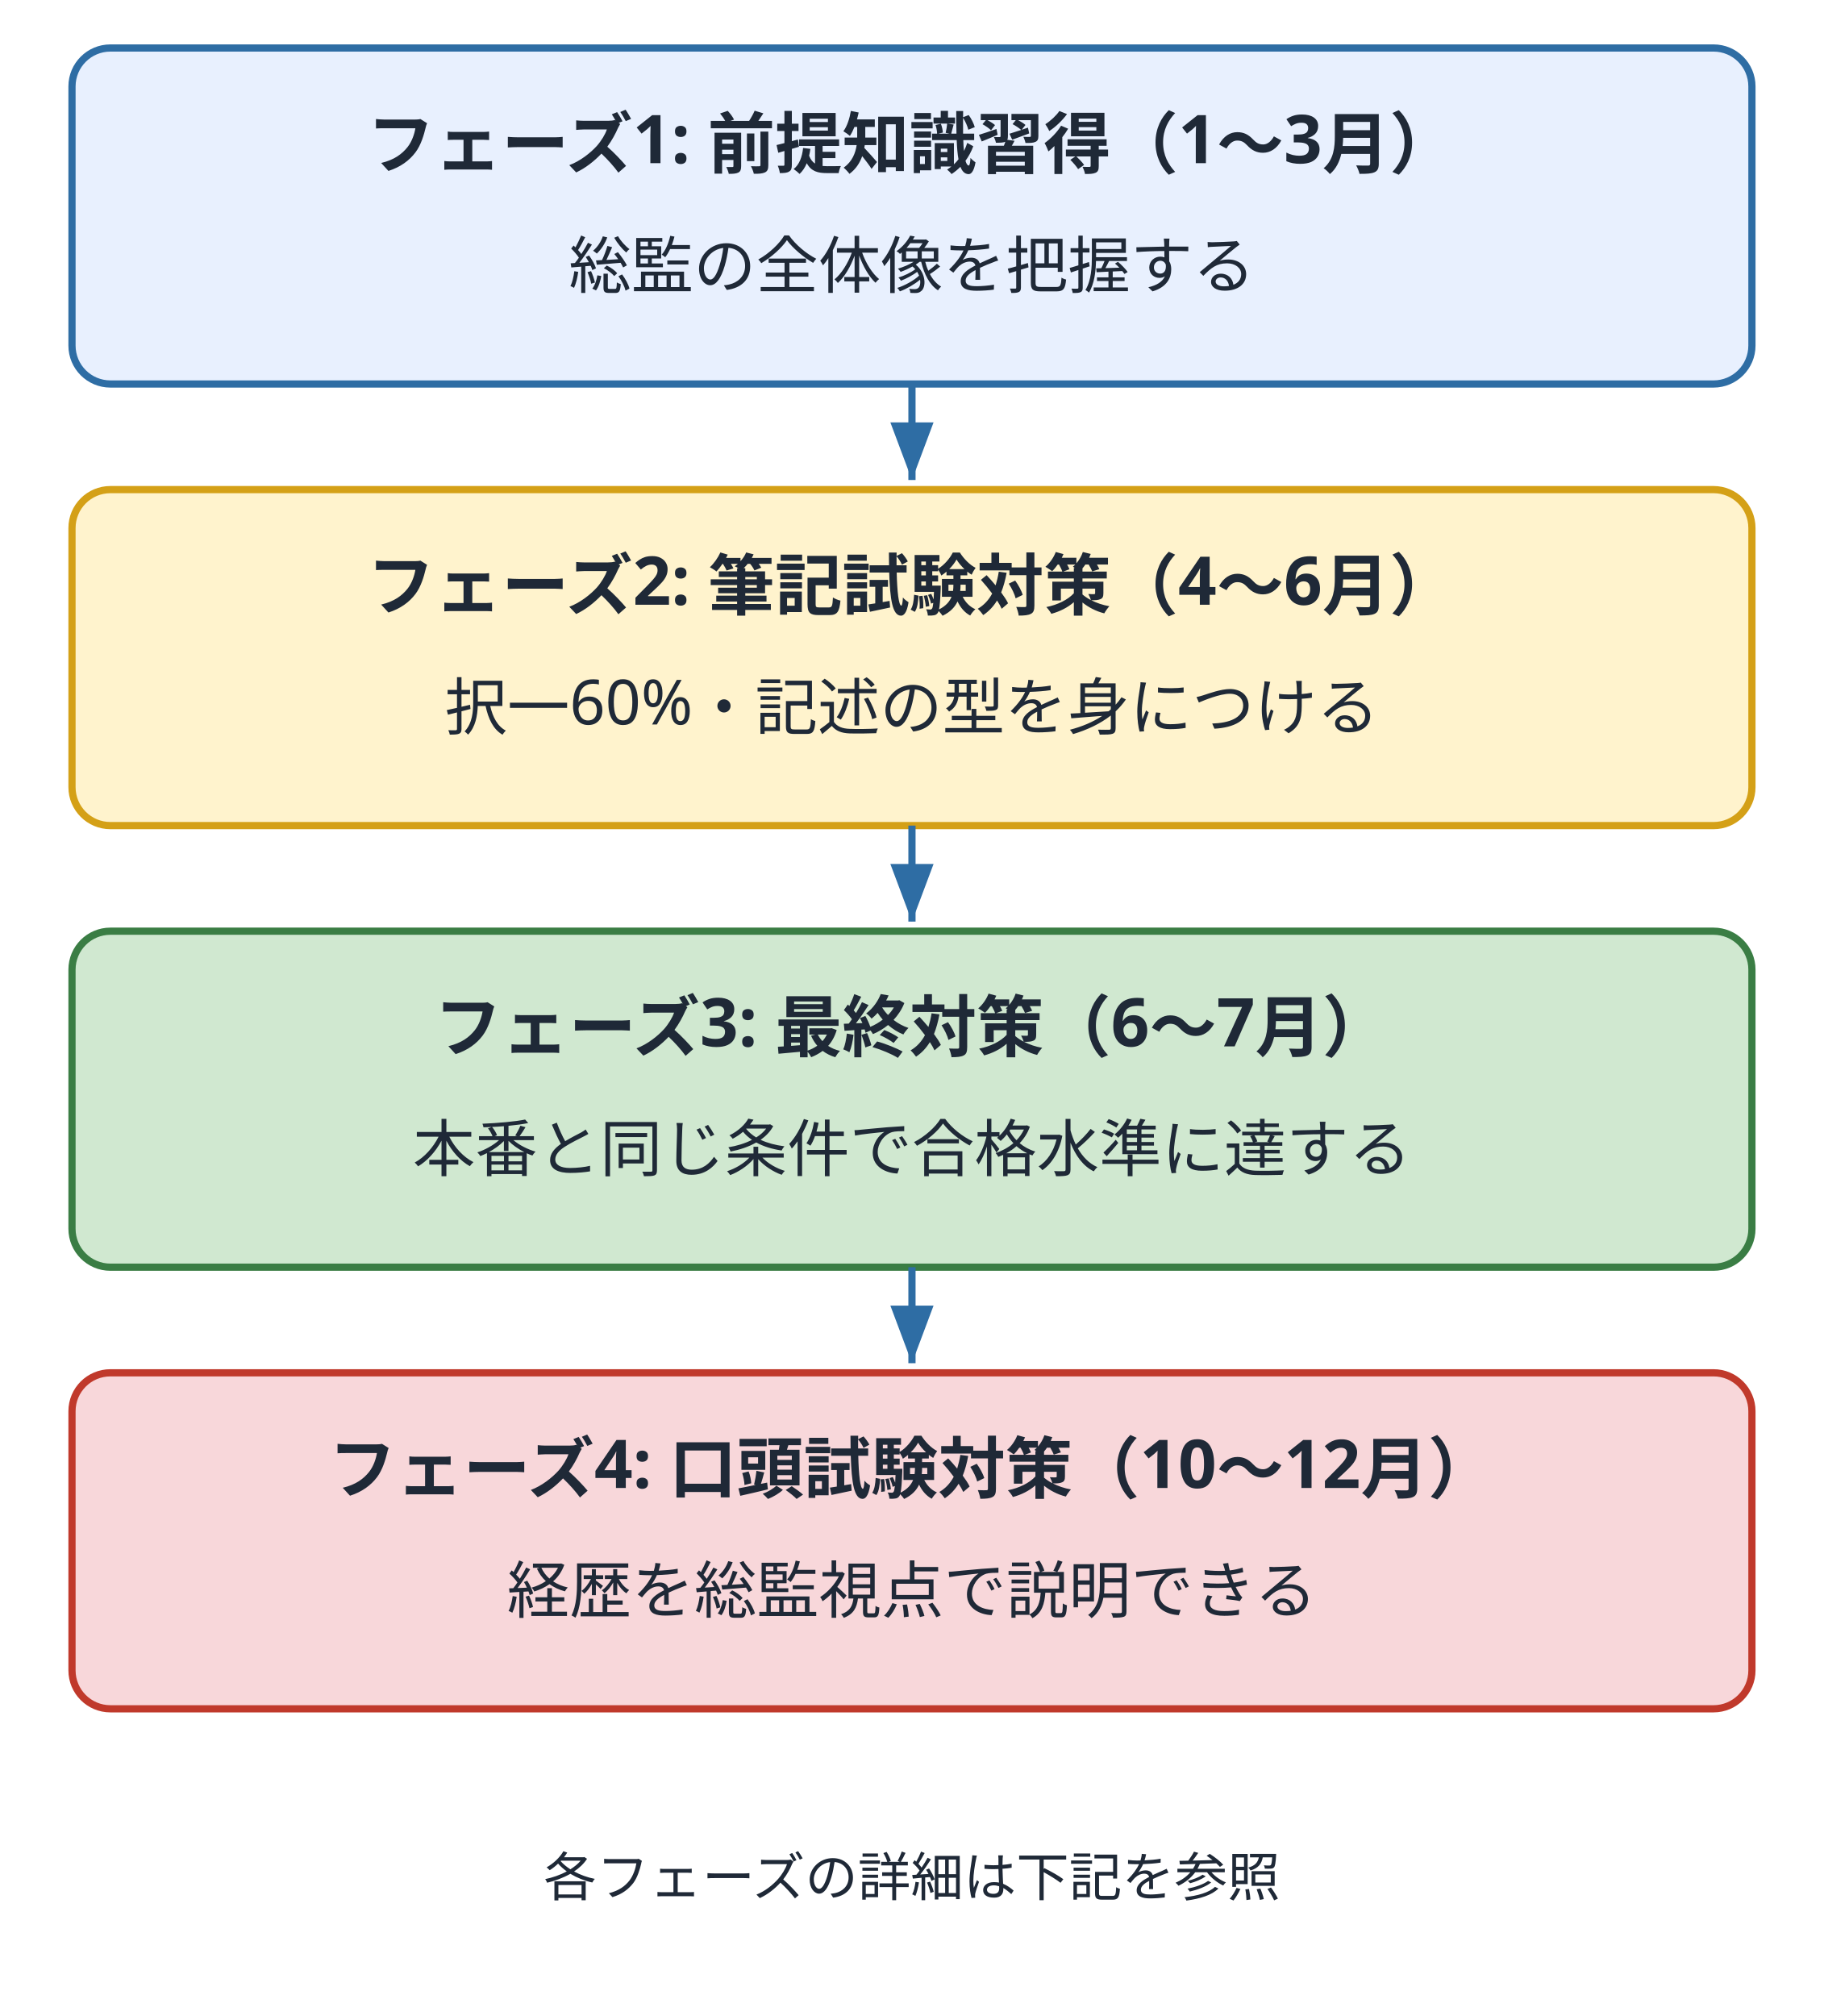
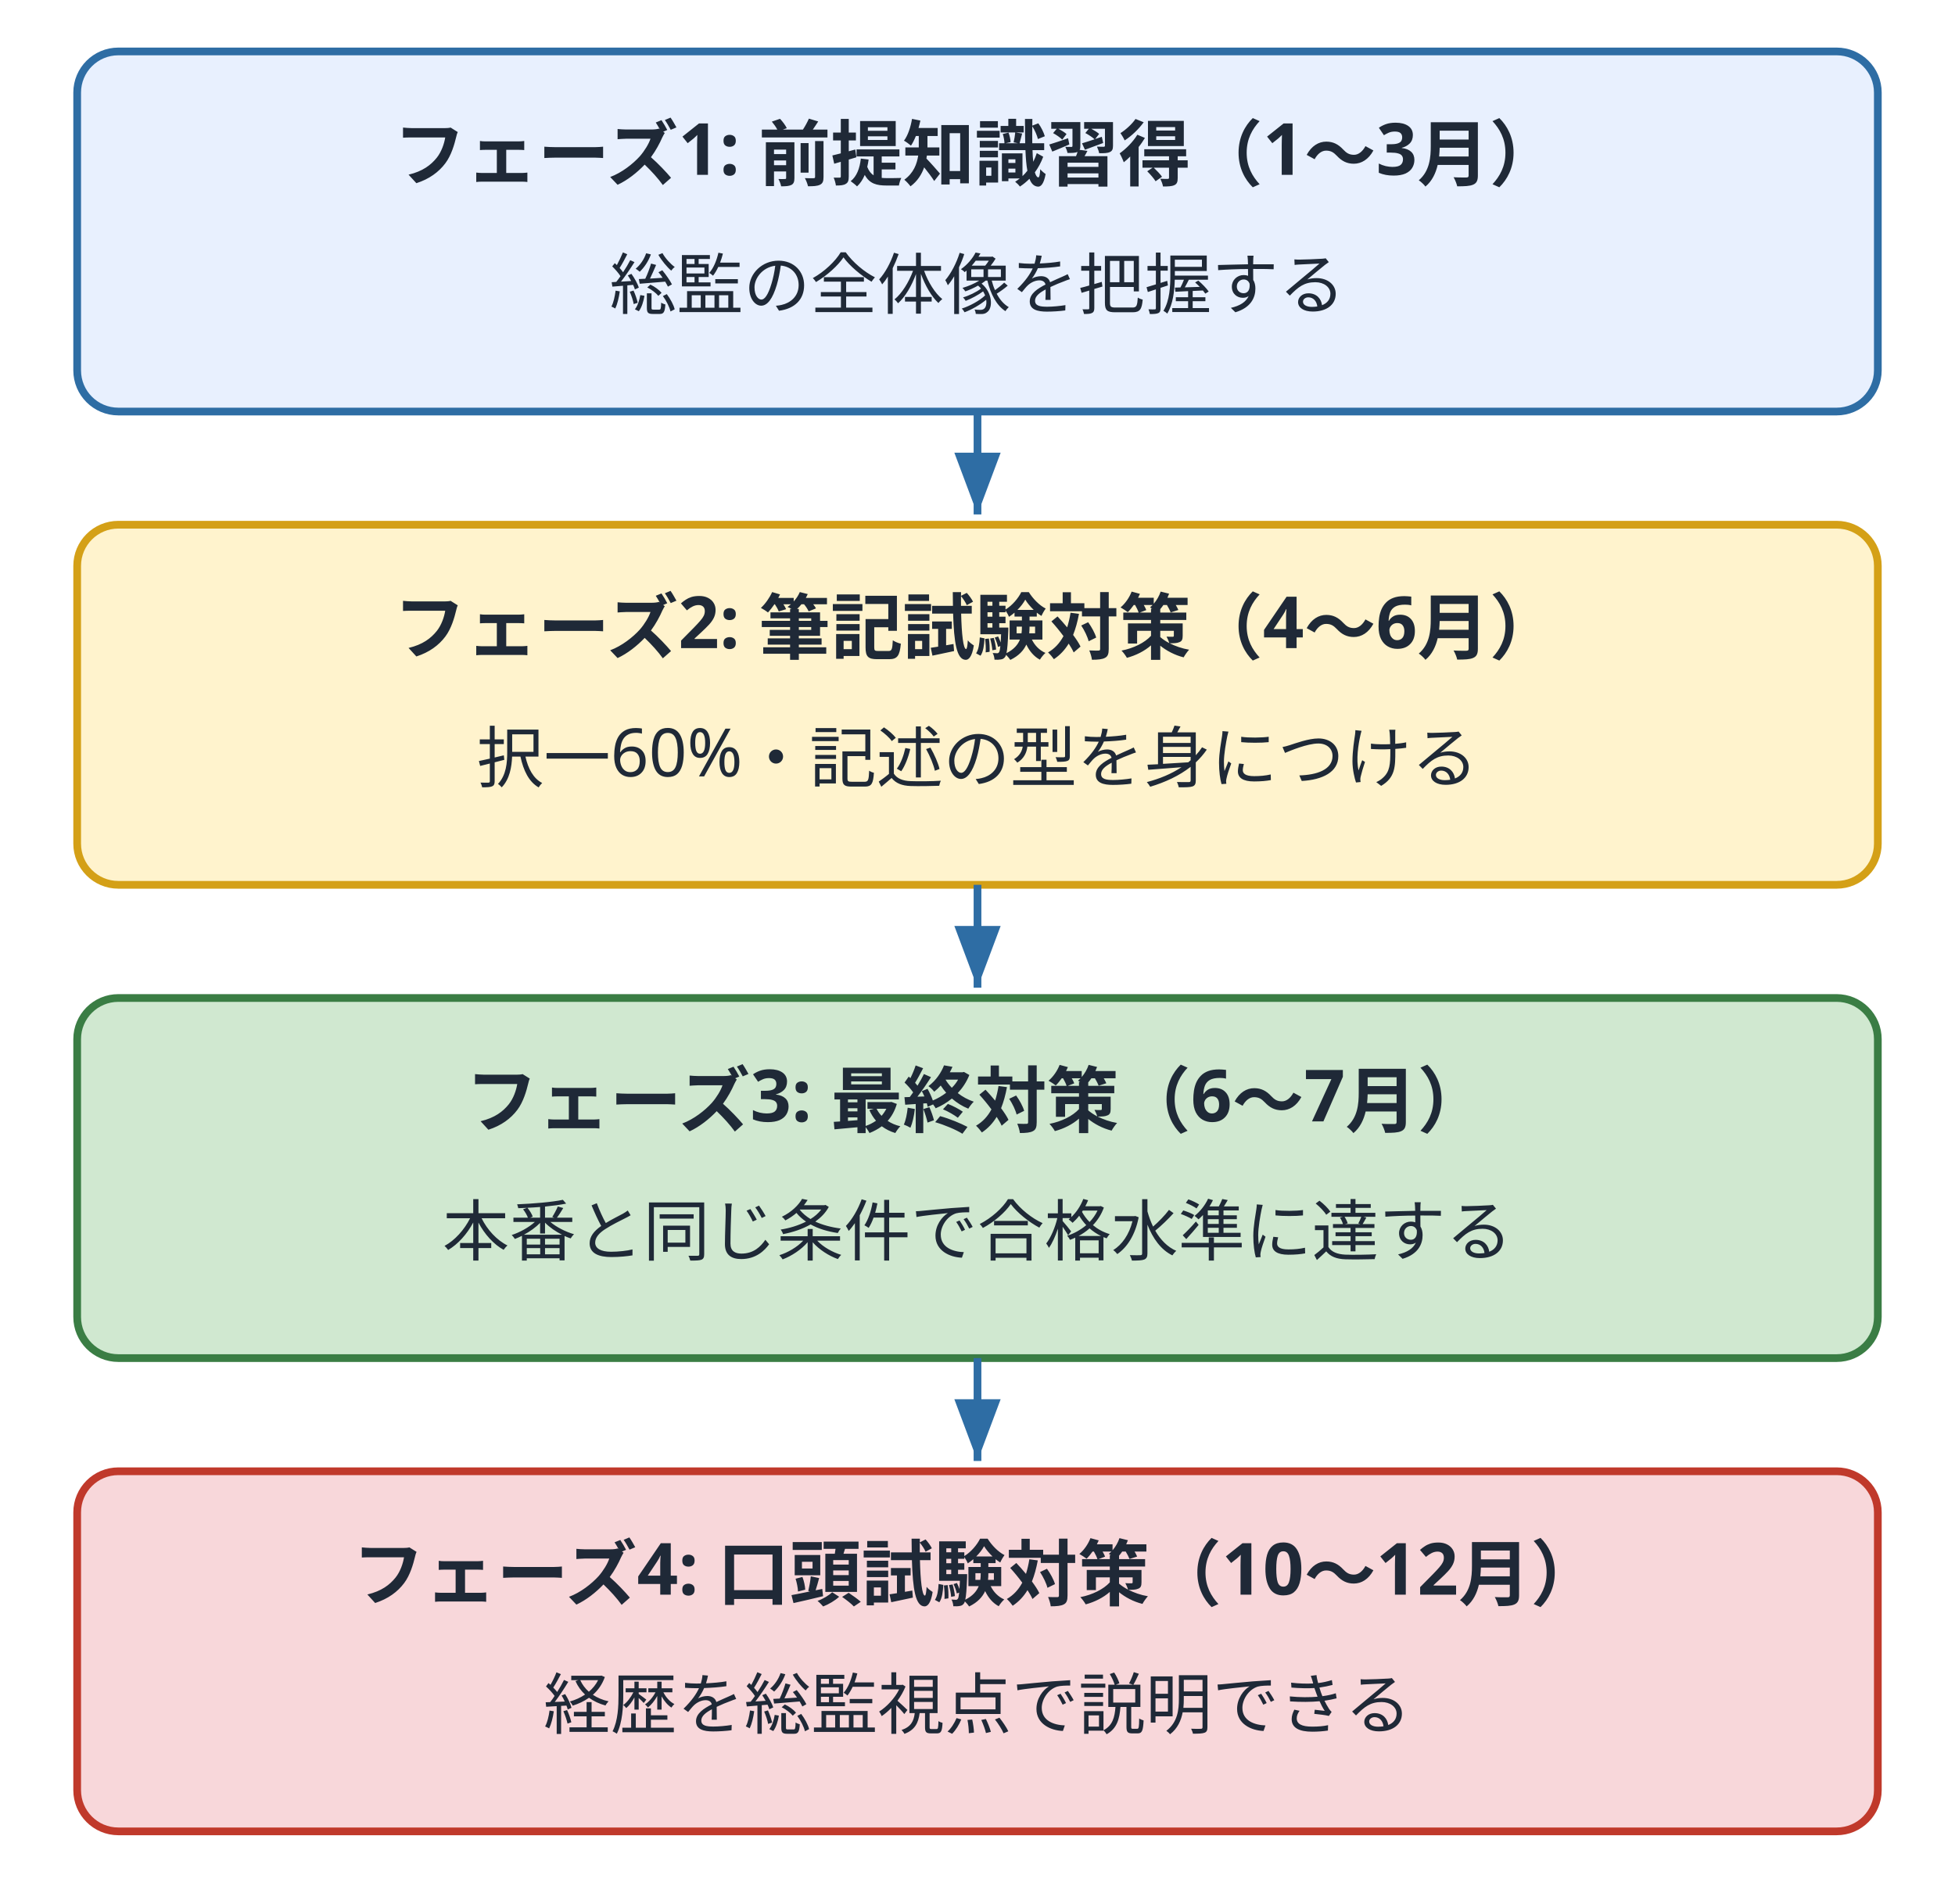
- <svg xmlns="http://www.w3.org/2000/svg" viewBox="0 0 380 420" role="img" aria-label="4フェーズ学習計画">
+ <svg xmlns="http://www.w3.org/2000/svg" viewBox="0 0 380 370" role="img" aria-label="4フェーズ学習計画">
  <defs>
    <marker id="arrow2" markerWidth="8" markerHeight="6" refX="8" refY="3" orient="auto">
      <polygon points="0,0 8,3 0,6" fill="#2e6da4" />
    </marker>
  </defs>
  <style>
    text { font-family: "Hiragino Sans", "Yu Gothic", sans-serif; fill: #1f2937; }
  </style>
  <rect x="15" y="10" width="350" height="70" rx="8" fill="#e8f0fe" stroke="#2e6da4" stroke-width="1.5" />
  <text x="190" y="35" text-anchor="middle" font-size="14" font-weight="bold" fill="#1a3a5c">フェーズ1: 前提知識習得（1〜3月）</text>
  <text x="190" y="60" text-anchor="middle" font-size="13" fill="#555">総監の全体像を把握する</text>
  <line x1="190" y1="80" x2="190" y2="100" stroke="#2e6da4" stroke-width="1.5" marker-end="url(#arrow2)" />
  <rect x="15" y="102" width="350" height="70" rx="8" fill="#fff3cd" stroke="#d4a017" stroke-width="1.5" />
  <text x="190" y="127" text-anchor="middle" font-size="14" font-weight="bold" fill="#1a3a5c">フェーズ2: 筆記試験対策（4〜6月）</text>
  <text x="190" y="152" text-anchor="middle" font-size="13" fill="#555">択一60%・記述の型を身につける</text>
  <line x1="190" y1="172" x2="190" y2="192" stroke="#2e6da4" stroke-width="1.5" marker-end="url(#arrow2)" />
  <rect x="15" y="194" width="350" height="70" rx="8" fill="#d0e8d0" stroke="#3a7d44" stroke-width="1.5" />
  <text x="190" y="219" text-anchor="middle" font-size="14" font-weight="bold" fill="#1a3a5c">フェーズ3: 最終対策（6〜7月）</text>
  <text x="190" y="244" text-anchor="middle" font-size="13" fill="#555">本番と同じ条件で合格水準に達する</text>
  <line x1="190" y1="264" x2="190" y2="284" stroke="#2e6da4" stroke-width="1.5" marker-end="url(#arrow2)" />
  <rect x="15" y="286" width="350" height="70" rx="8" fill="#f8d7da" stroke="#c0392b" stroke-width="1.5" />
  <text x="190" y="311" text-anchor="middle" font-size="14" font-weight="bold" fill="#1a3a5c">フェーズ4: 口頭試験対策（10〜12月）</text>
  <text x="190" y="336" text-anchor="middle" font-size="13" fill="#555">経歴を総監視点で説明できる</text>
-   <text x="190" y="395" text-anchor="middle" font-size="11" fill="#888">各フェーズの詳細は下記を参照</text>
</svg>
